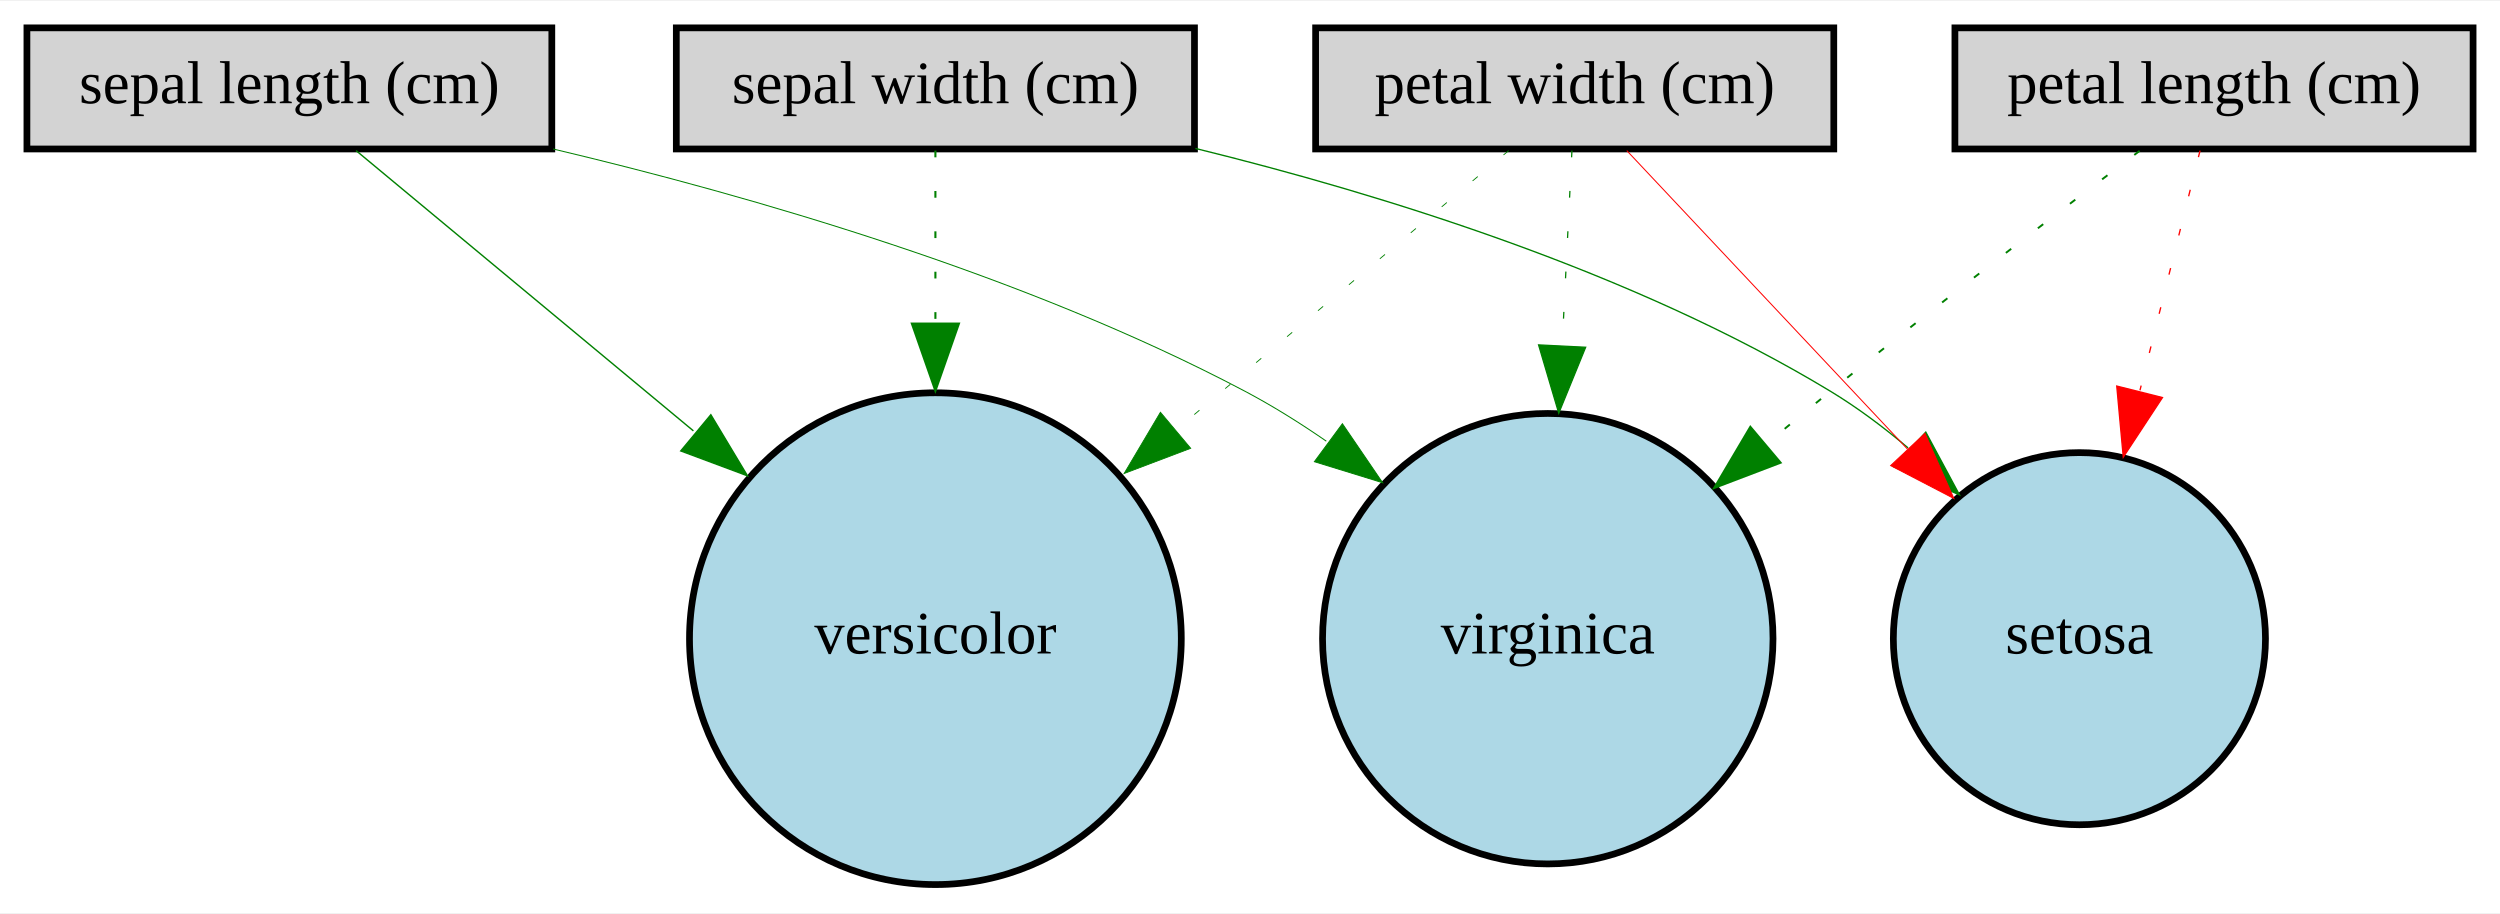
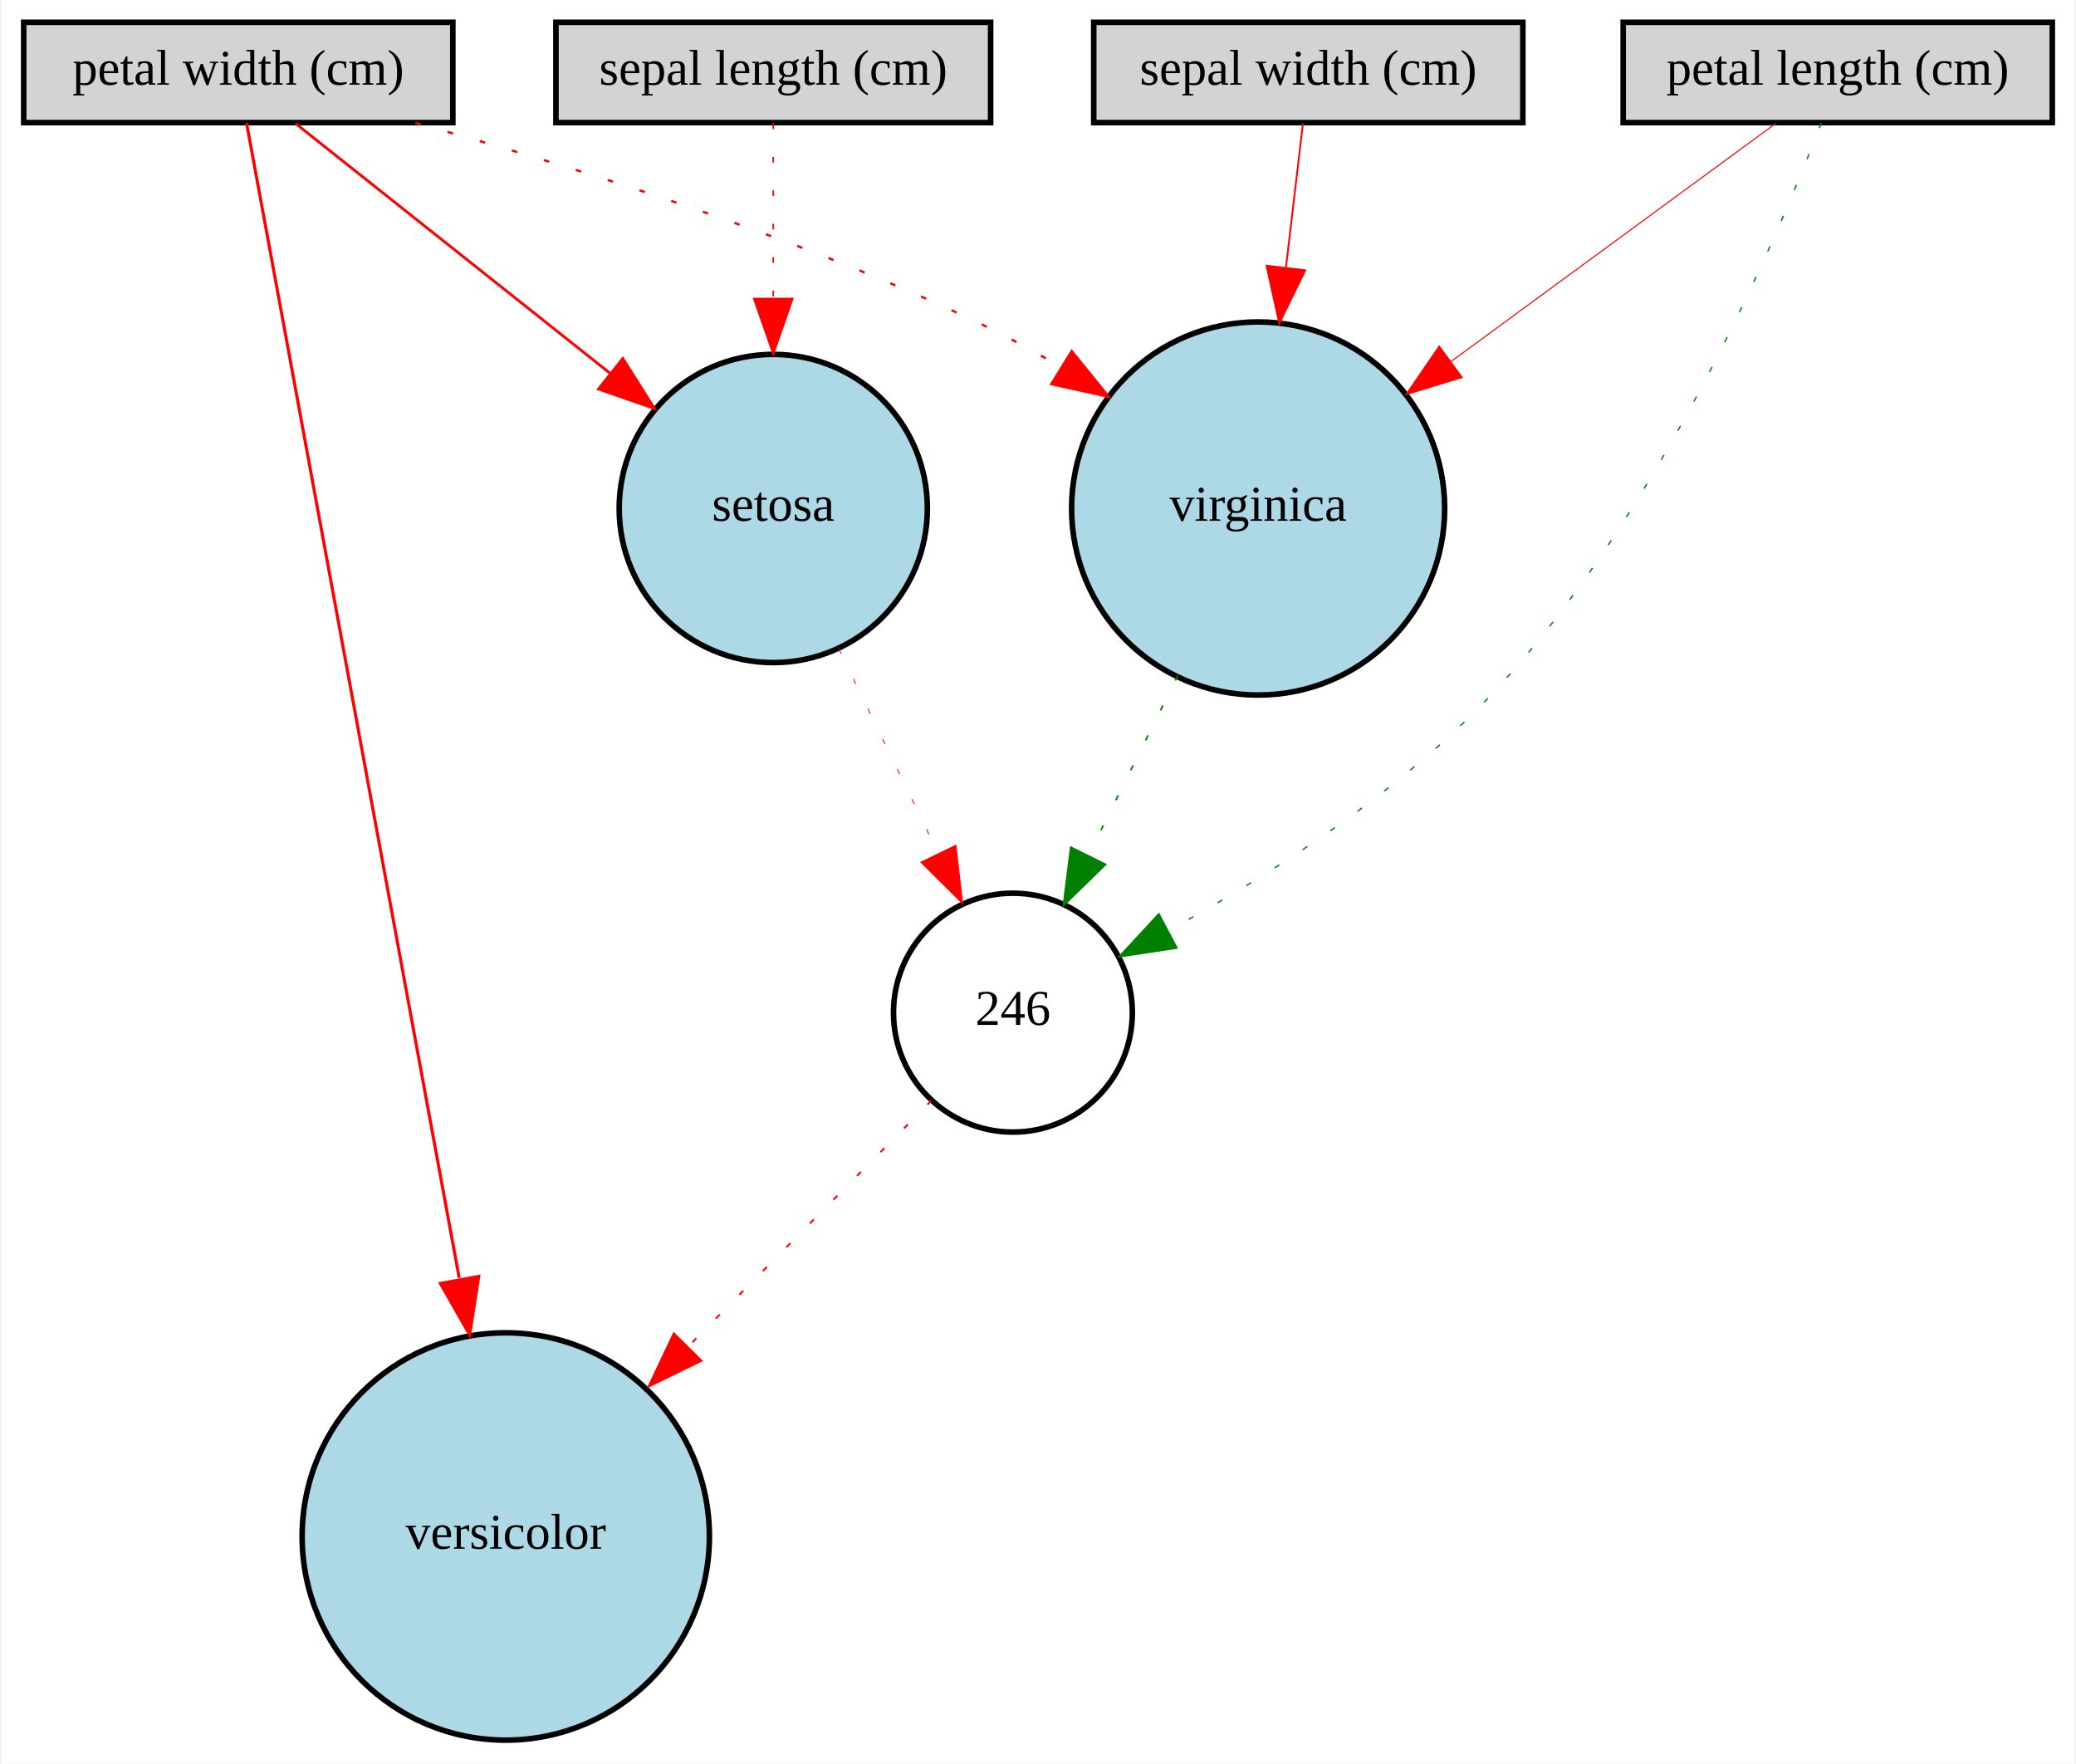
- <svg xmlns="http://www.w3.org/2000/svg" width="372pt" height="136pt" viewBox="0.00 0.00 371.50 135.54">
-   <g id="graph0" class="graph" transform="scale(1 1) rotate(0) translate(4 131.54)">
-     <polygon fill="white" stroke="transparent" points="-4,4 -4,-131.54 367.5,-131.54 367.5,4 -4,4" />
+ <svg xmlns="http://www.w3.org/2000/svg" width="372pt" height="316pt" viewBox="0.00 0.00 372.00 316.43">
+   <g id="graph0" class="graph" transform="scale(1 1) rotate(0) translate(4 312.43)">
+     <polygon fill="white" stroke="transparent" points="-4,4 -4,-312.43 368,-312.43 368,4 -4,4" />
    <g id="node1" class="node">
-       <polygon fill="lightgray" stroke="black" points="78,-127.54 0,-127.54 0,-109.54 78,-109.54 78,-127.54" />
-       <text text-anchor="middle" x="39" y="-116.34" font-family="Times New Roman,serif" font-size="9.00">sepal length (cm)</text>
+       <polygon fill="lightgray" stroke="black" points="173.5,-308.43 95.5,-308.43 95.5,-290.43 173.5,-290.43 173.5,-308.43" />
+       <text text-anchor="middle" x="134.5" y="-297.23" font-family="Times New Roman,serif" font-size="9.00">sepal length (cm)</text>
+     </g>
+     <g id="node5" class="node">
+       <ellipse fill="lightblue" stroke="black" cx="134.5" cy="-221.2" rx="27.65" ry="27.65" />
+       <text text-anchor="middle" x="134.5" y="-219" font-family="Times New Roman,serif" font-size="9.00">setosa</text>
+     </g>
+     <g id="edge5" class="edge">
+       <path fill="none" stroke="red" stroke-width="0.29" stroke-dasharray="1,5" d="M134.5,-290.28C134.5,-282.67 134.5,-270.77 134.5,-259.03" />
+       <polygon fill="red" stroke="red" stroke-width="0.29" points="138,-258.86 134.5,-248.86 131,-258.86 138,-258.86" />
+     </g>
+     <g id="node2" class="node">
+       <polygon fill="lightgray" stroke="black" points="269,-308.43 192,-308.43 192,-290.43 269,-290.43 269,-308.43" />
+       <text text-anchor="middle" x="230.5" y="-297.23" font-family="Times New Roman,serif" font-size="9.00">sepal width (cm)</text>
+     </g>
+     <g id="node7" class="node">
+       <ellipse fill="lightblue" stroke="black" cx="221.5" cy="-221.2" rx="33.47" ry="33.47" />
+       <text text-anchor="middle" x="221.5" y="-219" font-family="Times New Roman,serif" font-size="9.00">virginica</text>
+     </g>
+     <g id="edge1" class="edge">
+       <path fill="none" stroke="red" stroke-width="0.32" d="M229.54,-290.28C228.78,-283.82 227.65,-274.27 226.48,-264.36" />
+       <polygon fill="red" stroke="red" stroke-width="0.32" points="229.95,-263.94 225.3,-254.42 223,-264.76 229.95,-263.94" />
+     </g>
+     <g id="node3" class="node">
+       <polygon fill="lightgray" stroke="black" points="364,-308.43 287,-308.43 287,-290.43 364,-290.43 364,-308.43" />
+       <text text-anchor="middle" x="325.5" y="-297.23" font-family="Times New Roman,serif" font-size="9.00">petal length (cm)</text>
+     </g>
+     <g id="edge2" class="edge">
+       <path fill="none" stroke="red" stroke-width="0.19" d="M314.37,-290.28C300.55,-280.15 276.34,-262.4 256.1,-247.56" />
+       <polygon fill="red" stroke="red" stroke-width="0.19" points="258.13,-244.71 248,-241.62 253.99,-250.36 258.13,-244.71" />
+     </g>
+     <g id="node8" class="node">
+       <ellipse fill="white" stroke="black" cx="177.5" cy="-130.75" rx="21.43" ry="21.43" />
+       <text text-anchor="middle" x="177.5" y="-128.55" font-family="Times New Roman,serif" font-size="9.00">246</text>
+     </g>
+     <g id="edge7" class="edge">
+       <path fill="none" stroke="green" stroke-width="0.24" stroke-dasharray="1,5" d="M322.55,-290.38C315.11,-270.93 293.99,-220.58 263.5,-187.97 246.9,-170.21 223.61,-155.43 205.45,-145.49" />
+       <polygon fill="green" stroke="green" stroke-width="0.24" points="206.96,-142.33 196.49,-140.74 203.69,-148.52 206.96,-142.33" />
+     </g>
+     <g id="node4" class="node">
+       <polygon fill="lightgray" stroke="black" points="77,-308.43 0,-308.43 0,-290.43 77,-290.43 77,-308.43" />
+       <text text-anchor="middle" x="38.5" y="-297.23" font-family="Times New Roman,serif" font-size="9.00">petal width (cm)</text>
+     </g>
+     <g id="edge3" class="edge">
+       <path fill="none" stroke="red" stroke-width="0.49" d="M48.77,-290.28C62.15,-279.65 86.08,-260.65 105.26,-245.42" />
+       <polygon fill="red" stroke="red" stroke-width="0.49" points="107.5,-248.11 113.15,-239.15 103.14,-242.63 107.5,-248.11" />
    </g>
    <g id="node6" class="node">
-       <ellipse fill="lightblue" stroke="black" cx="135" cy="-36.77" rx="36.54" ry="36.54" />
-       <text text-anchor="middle" x="135" y="-34.57" font-family="Times New Roman,serif" font-size="9.00">versicolor</text>
+       <ellipse fill="lightblue" stroke="black" cx="86.5" cy="-36.77" rx="36.54" ry="36.54" />
+       <text text-anchor="middle" x="86.5" y="-34.57" font-family="Times New Roman,serif" font-size="9.00">versicolor</text>
    </g>
    <g id="edge6" class="edge">
-       <path fill="none" stroke="green" stroke-width="0.21" d="M48.91,-109.3C60.71,-99.5 81.08,-82.58 99.04,-67.65" />
-       <polygon fill="green" stroke="green" stroke-width="0.21" points="101.63,-70.05 107.08,-60.97 97.16,-64.67 101.63,-70.05" />
-     </g>
-     <g id="node7" class="node">
-       <ellipse fill="lightblue" stroke="black" cx="226" cy="-36.77" rx="33.47" ry="33.47" />
-       <text text-anchor="middle" x="226" y="-34.57" font-family="Times New Roman,serif" font-size="9.00">virginica</text>
+       <path fill="none" stroke="red" stroke-width="0.55" d="M39.99,-290.35C45.69,-259.41 66.36,-147.13 78.14,-83.18" />
+       <polygon fill="red" stroke="red" stroke-width="0.55" points="81.65,-83.43 80.02,-72.97 74.77,-82.17 81.65,-83.43" />
    </g>
    <g id="edge4" class="edge">
-       <path fill="none" stroke="green" stroke-width="0.15" d="M78.19,-109.54C107.6,-102.57 148.25,-90.84 181,-73.54 185.08,-71.38 189.16,-68.84 193.09,-66.12" />
-       <polygon fill="green" stroke="green" stroke-width="0.15" points="195.48,-68.71 201.45,-59.95 191.32,-63.07 195.48,-68.71" />
+       <path fill="none" stroke="red" stroke-width="0.41" stroke-dasharray="1,5" d="M70.28,-290.37C97.78,-282.82 138.26,-270.33 171.5,-254.43 176.27,-252.15 181.13,-249.5 185.86,-246.7" />
+       <polygon fill="red" stroke="red" stroke-width="0.41" points="188.05,-249.46 194.72,-241.23 184.37,-243.51 188.05,-249.46" />
    </g>
-     <g id="node2" class="node">
-       <polygon fill="lightgray" stroke="black" points="173.5,-127.54 96.5,-127.54 96.5,-109.54 173.5,-109.54 173.5,-127.54" />
-       <text text-anchor="middle" x="135" y="-116.34" font-family="Times New Roman,serif" font-size="9.00">sepal width (cm)</text>
+     <g id="edge10" class="edge">
+       <path fill="none" stroke="red" stroke-width="0.16" stroke-dasharray="1,5" d="M146.25,-196.03C151.73,-184.76 158.28,-171.29 163.96,-159.6" />
+       <polygon fill="red" stroke="red" stroke-width="0.16" points="167.27,-160.8 168.49,-150.28 160.97,-157.74 167.27,-160.8" />
    </g>
-     <g id="node5" class="node">
-       <ellipse fill="lightblue" stroke="black" cx="305" cy="-36.77" rx="27.65" ry="27.65" />
-       <text text-anchor="middle" x="305" y="-34.57" font-family="Times New Roman,serif" font-size="9.00">setosa</text>
+     <g id="edge9" class="edge">
+       <path fill="none" stroke="green" stroke-width="0.29" stroke-dasharray="1,5" d="M207.09,-191.24C201.96,-180.93 196.21,-169.36 191.15,-159.18" />
+       <polygon fill="green" stroke="green" stroke-width="0.29" points="194.14,-157.34 186.55,-149.94 187.87,-160.45 194.14,-157.34" />
    </g>
    <g id="edge8" class="edge">
-       <path fill="none" stroke="green" stroke-width="0.2" d="M173.64,-109.62C201.29,-102.83 238.66,-91.29 268,-73.54 271.98,-71.13 275.87,-68.23 279.54,-65.12" />
-       <polygon fill="green" stroke="green" stroke-width="0.2" points="282.17,-67.47 287.18,-58.14 277.44,-62.3 282.17,-67.47" />
-     </g>
-     <g id="edge7" class="edge">
-       <path fill="none" stroke="green" stroke-width="0.31" stroke-dasharray="1,5" d="M135,-109.3C135,-102.98 135,-93.7 135,-83.9" />
-       <polygon fill="green" stroke="green" stroke-width="0.31" points="138.5,-83.6 135,-73.6 131.5,-83.6 138.5,-83.6" />
-     </g>
-     <g id="node3" class="node">
-       <polygon fill="lightgray" stroke="black" points="363.5,-127.54 286.5,-127.54 286.5,-109.54 363.5,-109.54 363.5,-127.54" />
-       <text text-anchor="middle" x="325" y="-116.34" font-family="Times New Roman,serif" font-size="9.00">petal length (cm)</text>
-     </g>
-     <g id="edge9" class="edge">
-       <path fill="none" stroke="red" stroke-width="0.2" stroke-dasharray="1,5" d="M322.93,-109.3C320.8,-100.8 317.33,-86.95 314,-73.68" />
-       <polygon fill="red" stroke="red" stroke-width="0.2" points="317.34,-72.6 311.52,-63.75 310.55,-74.31 317.34,-72.6" />
-     </g>
-     <g id="edge2" class="edge">
-       <path fill="none" stroke="green" stroke-width="0.29" stroke-dasharray="1,5" d="M313.95,-109.26C302.38,-100.53 283.73,-86.3 268,-73.54 264.91,-71.03 261.71,-68.4 258.53,-65.74" />
-       <polygon fill="green" stroke="green" stroke-width="0.29" points="260.61,-62.92 250.71,-59.15 256.1,-68.27 260.61,-62.92" />
-     </g>
-     <g id="node4" class="node">
-       <polygon fill="lightgray" stroke="black" points="268.5,-127.54 191.5,-127.54 191.5,-109.54 268.5,-109.54 268.5,-127.54" />
-       <text text-anchor="middle" x="230" y="-116.34" font-family="Times New Roman,serif" font-size="9.00">petal width (cm)</text>
-     </g>
-     <g id="edge3" class="edge">
-       <path fill="none" stroke="red" stroke-width="0.15" d="M237.74,-109.3C247.52,-98.9 264.83,-80.49 279.44,-64.95" />
-       <polygon fill="red" stroke="red" stroke-width="0.15" points="282.05,-67.29 286.35,-57.6 276.95,-62.49 282.05,-67.29" />
-     </g>
-     <g id="edge1" class="edge">
-       <path fill="none" stroke="green" stroke-width="0.13" stroke-dasharray="1,5" d="M220.19,-109.3C208.6,-99.57 188.64,-82.81 170.96,-67.97" />
-       <polygon fill="green" stroke="green" stroke-width="0.13" points="172.94,-65.06 163.04,-61.31 168.44,-70.42 172.94,-65.06" />
-     </g>
-     <g id="edge5" class="edge">
-       <path fill="none" stroke="green" stroke-width="0.19" stroke-dasharray="1,5" d="M229.59,-109.3C229.23,-102.23 228.69,-91.46 228.14,-80.4" />
-       <polygon fill="green" stroke="green" stroke-width="0.19" points="231.63,-80.08 227.63,-70.27 224.63,-80.43 231.63,-80.08" />
+       <path fill="none" stroke="red" stroke-width="0.33" stroke-dasharray="1,5" d="M162.88,-114.97C151.14,-103.1 134.19,-85.98 119.25,-70.87" />
+       <polygon fill="red" stroke="red" stroke-width="0.33" points="121.63,-68.3 112.11,-63.65 116.65,-73.22 121.63,-68.3" />
    </g>
  </g>
</svg>
